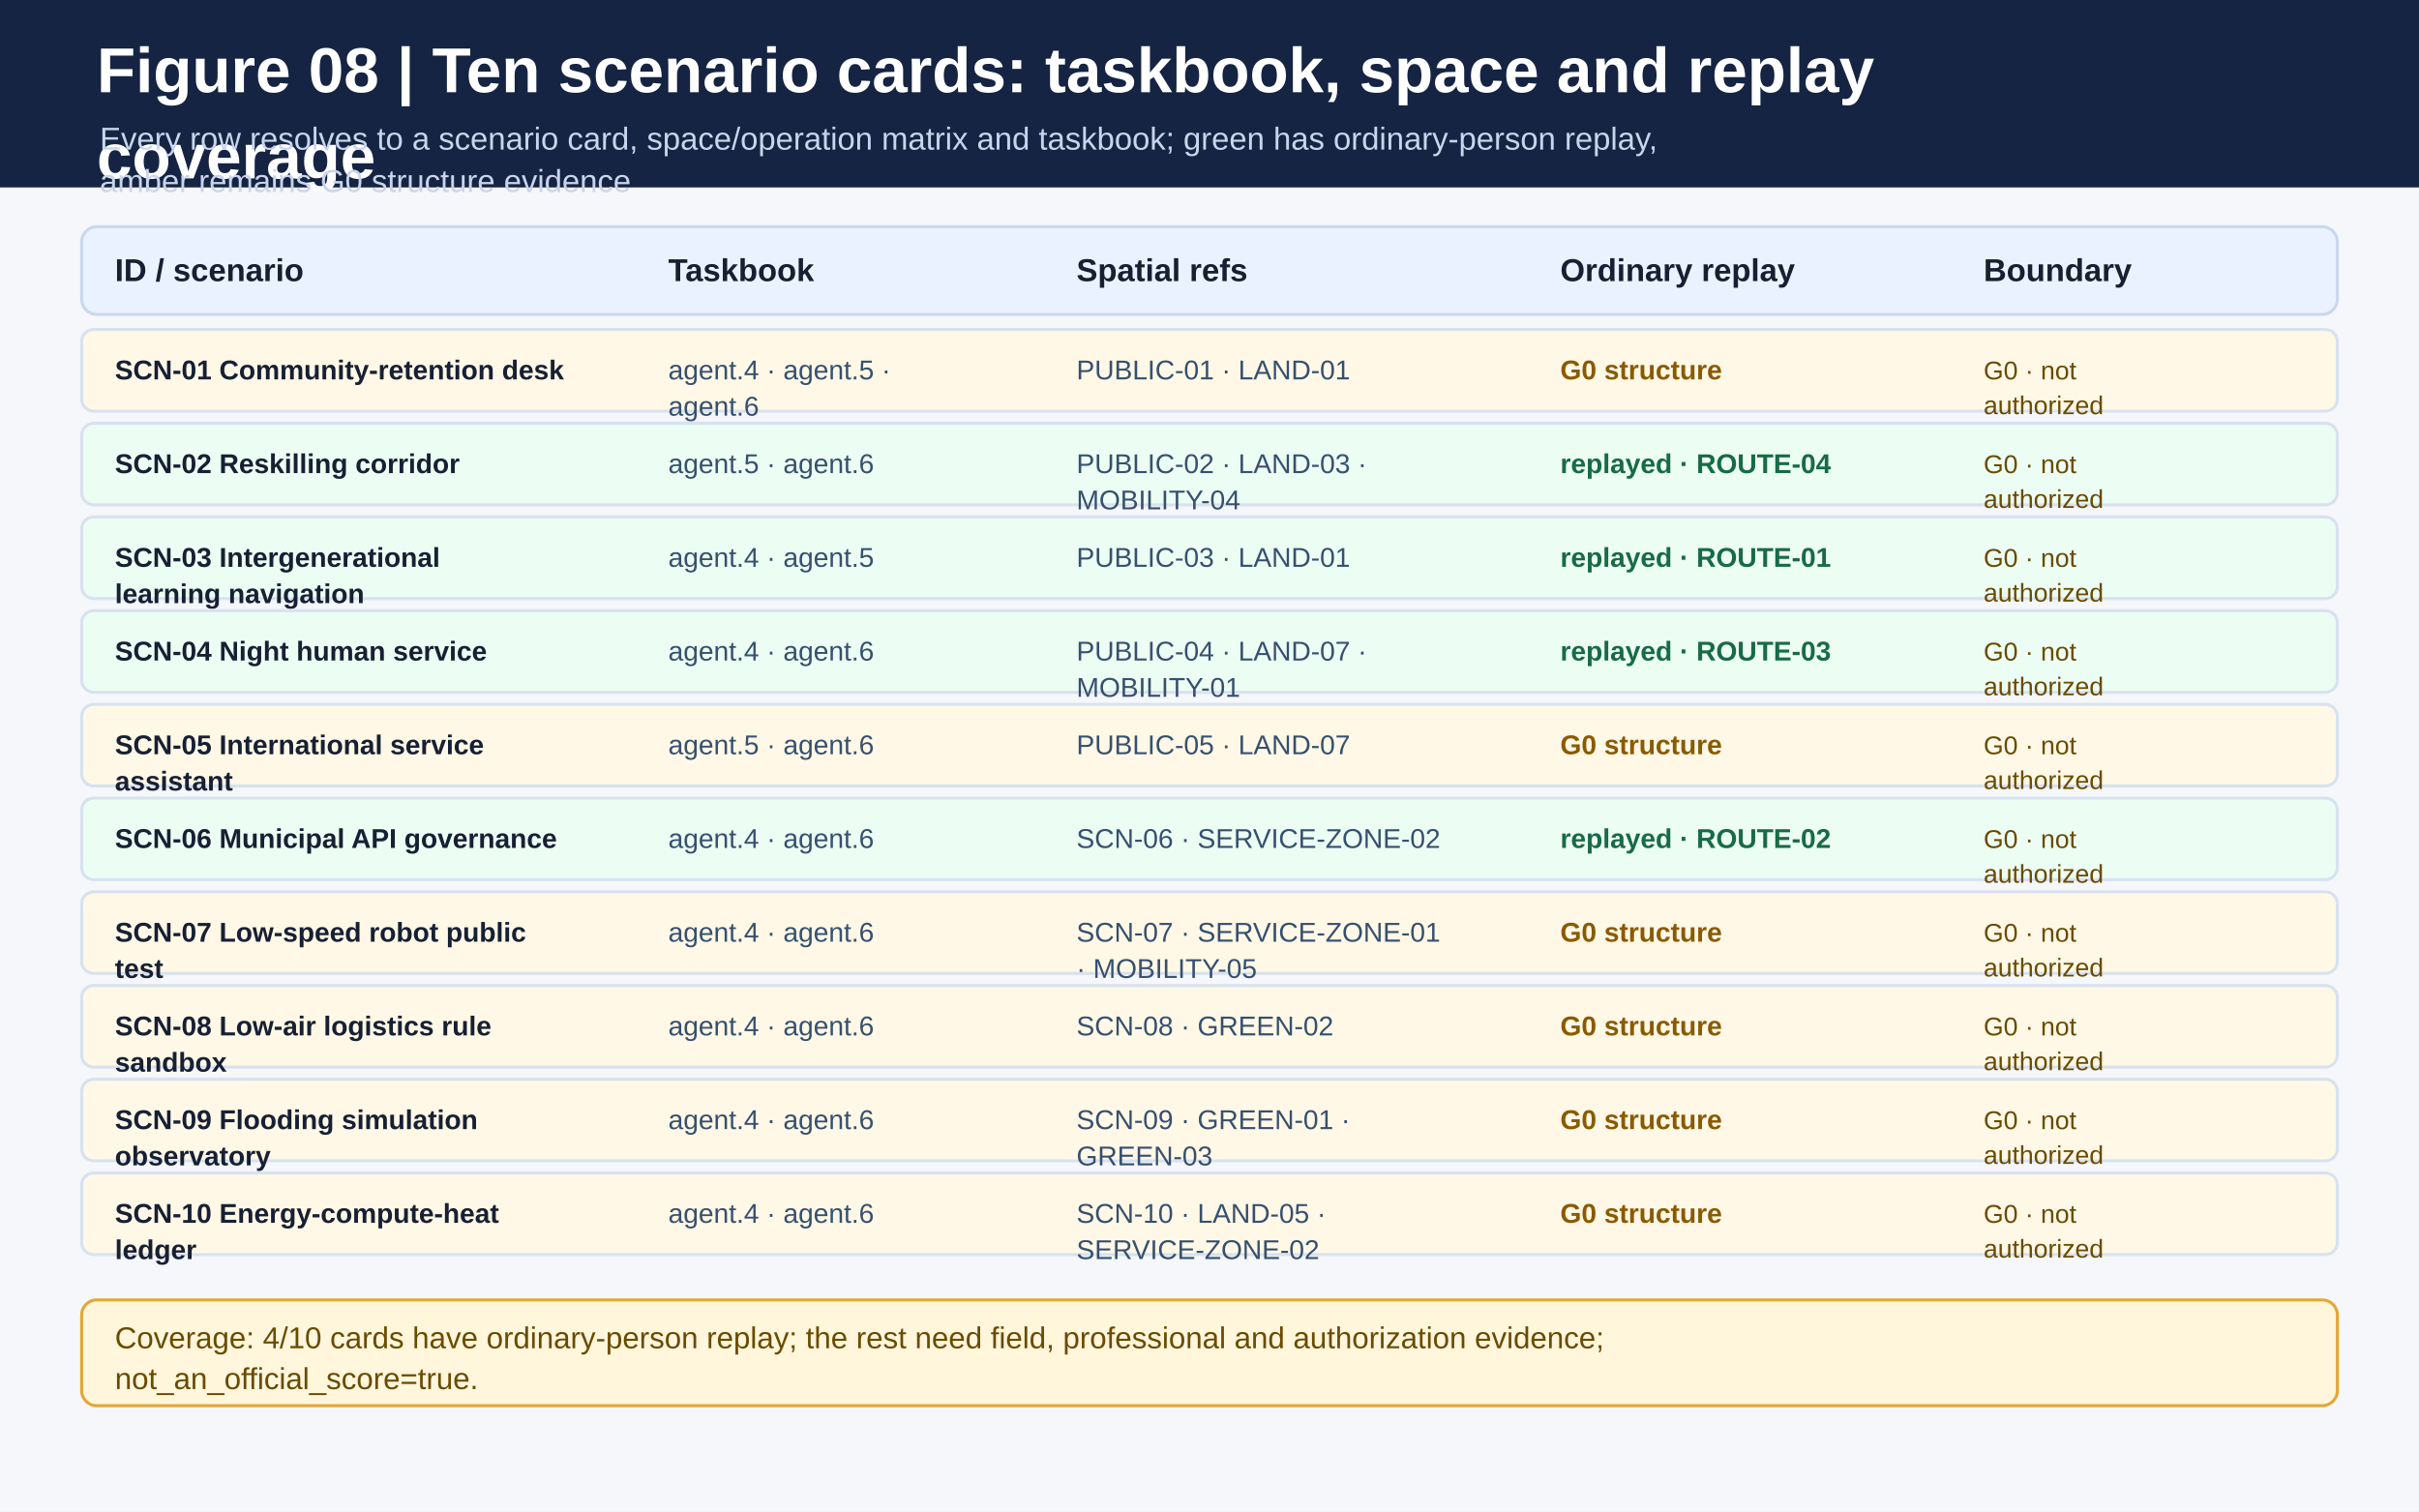
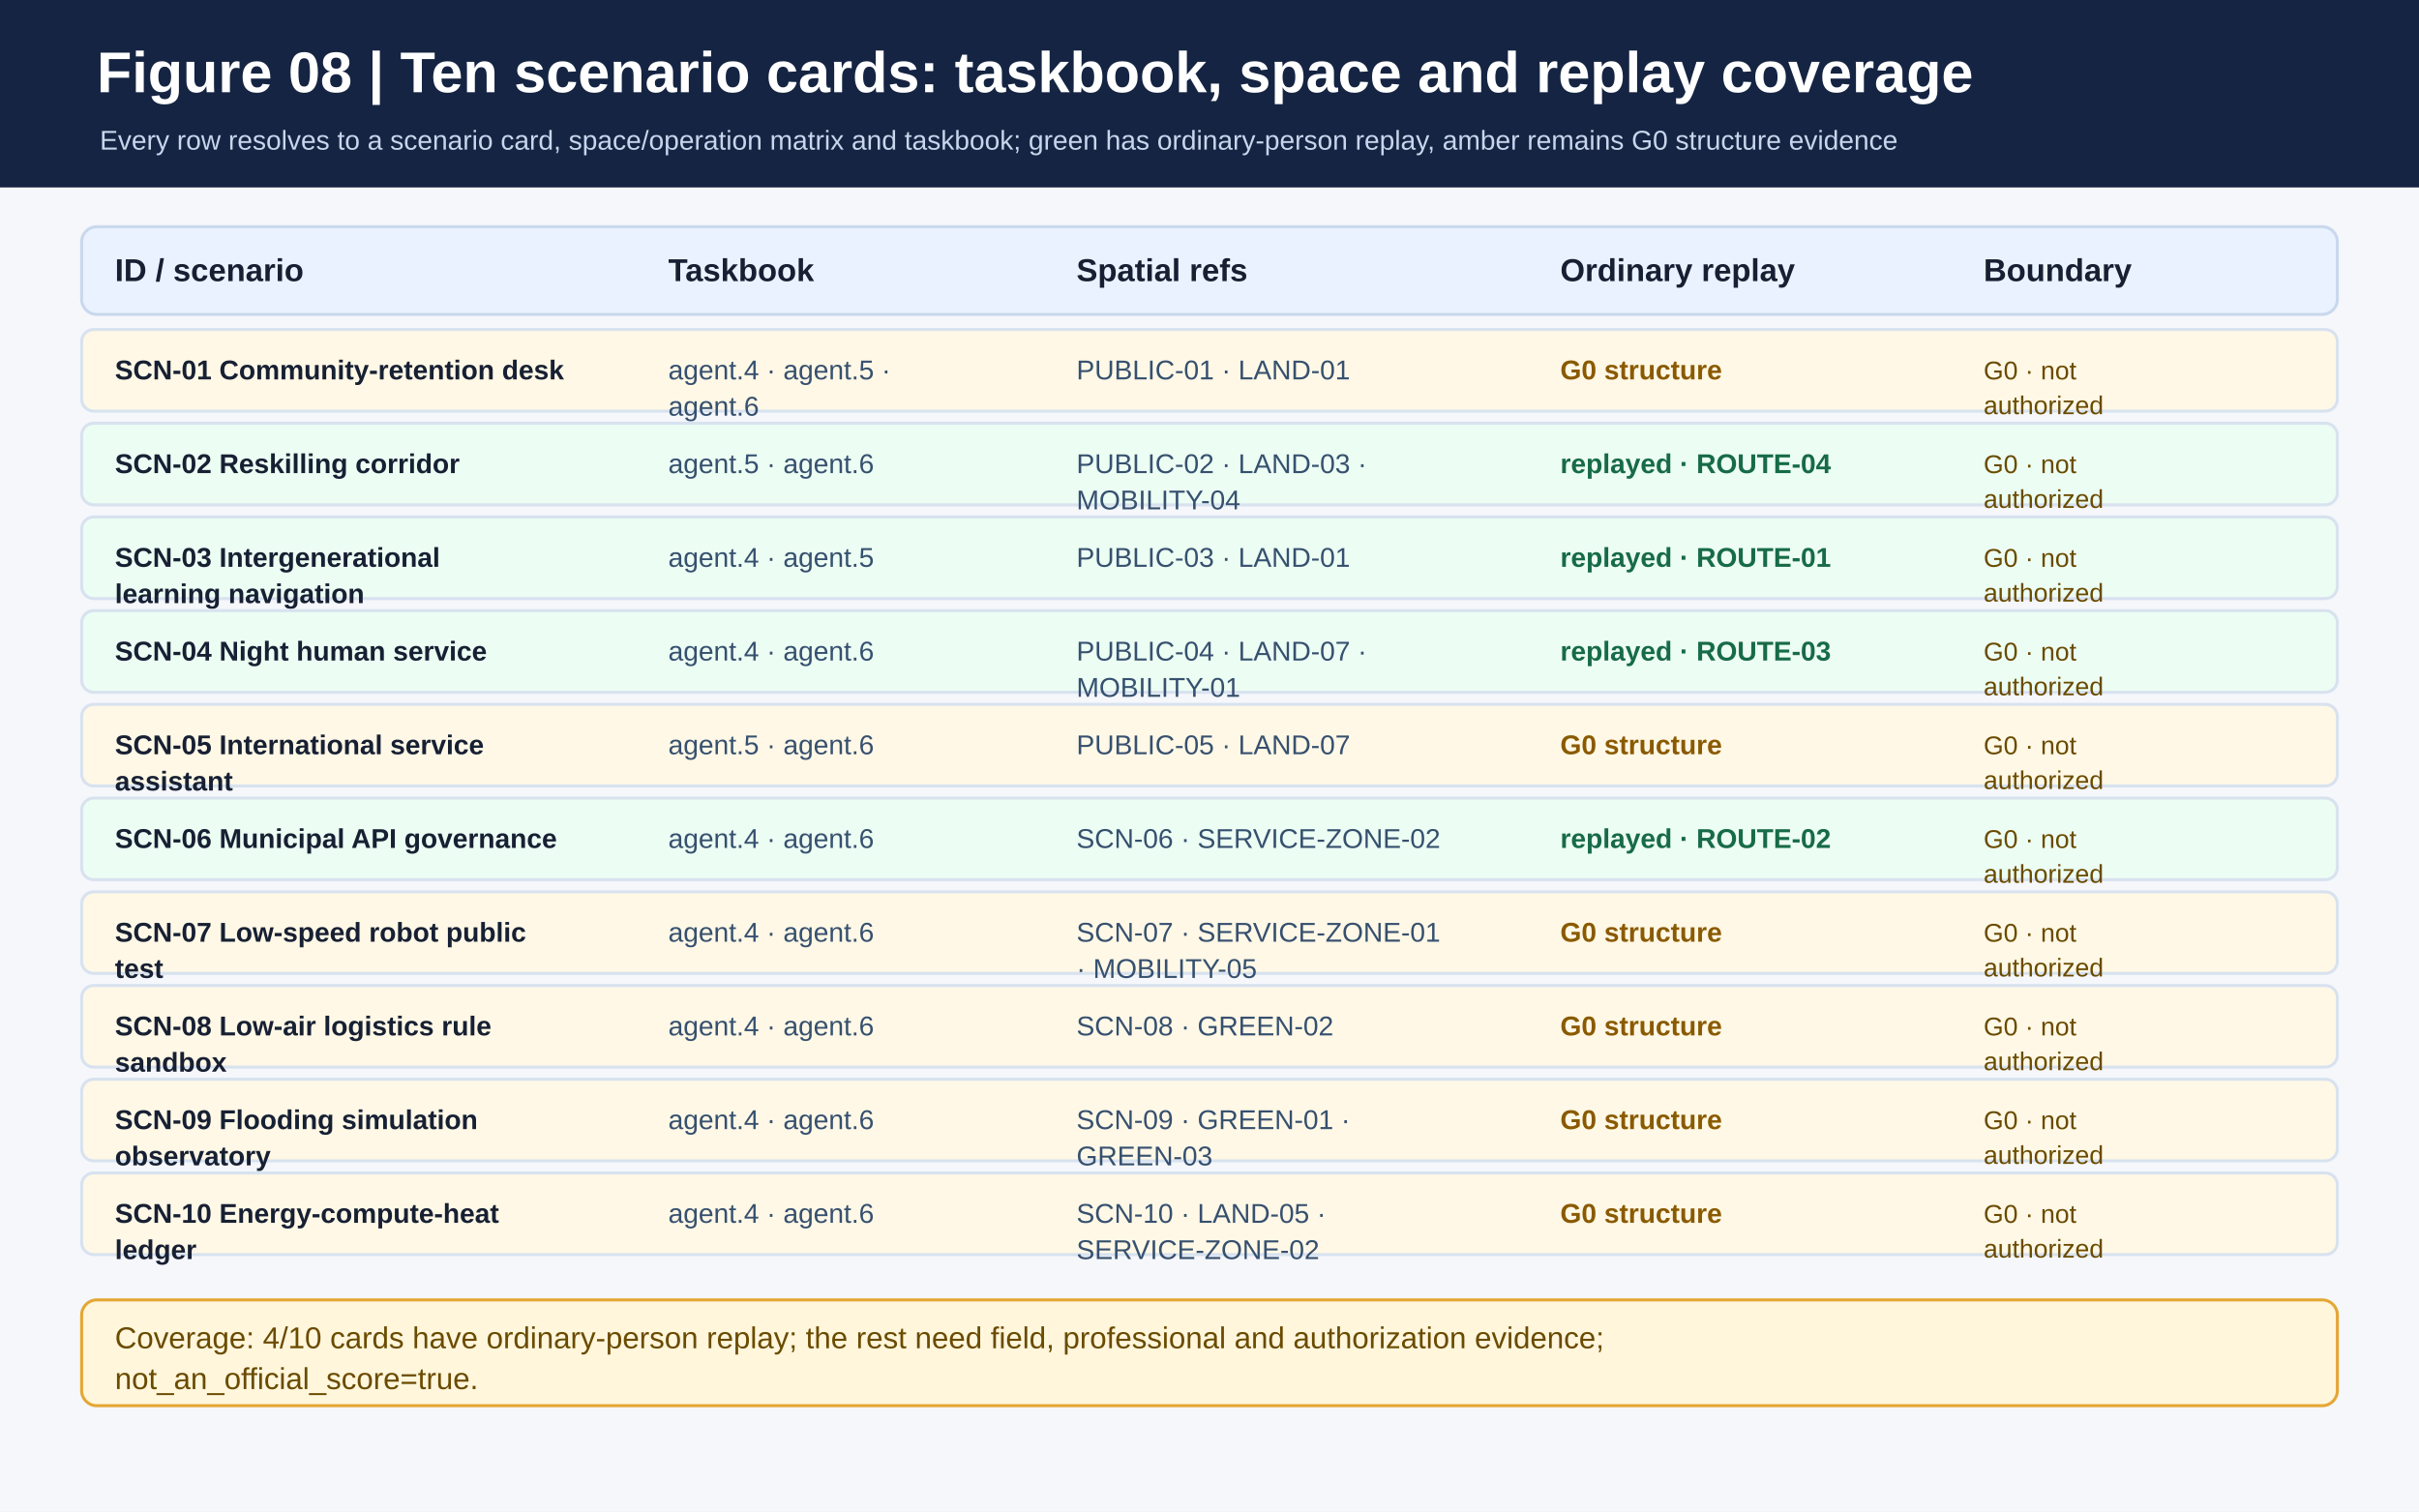
<svg xmlns="http://www.w3.org/2000/svg" width="1600" height="1000" viewBox="0 0 1600 1000" role="img" aria-labelledby="title desc">
  <rect width="1600" height="1000" fill="#f5f7fb" />
  <rect x="0" y="0" width="1600" height="124" rx="0" fill="#152442" stroke="none" stroke-width="2" />
-   <text x="64" y="61" fill="#ffffff" font-family="Arial,sans-serif" font-size="42" font-weight="700" text-anchor="start">
-     <tspan x="64" dy="0">Figure 08 | Ten scenario cards: taskbook, space and replay</tspan>
-     <tspan x="64" dy="57">coverage</tspan>
-   </text>
-   <text x="66" y="99" fill="#c8d5ec" font-family="Arial,sans-serif" font-size="21" font-weight="400" text-anchor="start">
-     <tspan x="66" dy="0">Every row resolves to a scenario card, space/operation matrix and taskbook; green has ordinary-person replay,</tspan>
-     <tspan x="66" dy="28">amber remains G0 structure evidence</tspan>
+   <text x="64" y="61" fill="#ffffff" font-family="Arial,sans-serif" font-size="38" font-weight="700" text-anchor="start">
+     <tspan x="64" dy="0">Figure 08 | Ten scenario cards: taskbook, space and replay coverage</tspan>
+   </text>
+   <text x="66" y="99" fill="#c8d5ec" font-family="Arial,sans-serif" font-size="18" font-weight="400" text-anchor="start">
+     <tspan x="66" dy="0">Every row resolves to a scenario card, space/operation matrix and taskbook; green has ordinary-person replay, amber remains G0 structure evidence</tspan>
  </text>
  <rect x="54" y="150" width="1492" height="58" rx="10" fill="#eaf2ff" stroke="#c9d8ed" stroke-width="2" />
  <text x="76" y="186" fill="#172033" font-family="Arial,sans-serif" font-size="21" font-weight="700" text-anchor="start">
    <tspan x="76" dy="0">ID / scenario</tspan>
  </text>
  <text x="442" y="186" fill="#172033" font-family="Arial,sans-serif" font-size="21" font-weight="700" text-anchor="start">
    <tspan x="442" dy="0">Taskbook</tspan>
  </text>
  <text x="712" y="186" fill="#172033" font-family="Arial,sans-serif" font-size="21" font-weight="700" text-anchor="start">
    <tspan x="712" dy="0">Spatial refs</tspan>
  </text>
  <text x="1032" y="186" fill="#172033" font-family="Arial,sans-serif" font-size="21" font-weight="700" text-anchor="start">
    <tspan x="1032" dy="0">Ordinary replay</tspan>
  </text>
  <text x="1312" y="186" fill="#172033" font-family="Arial,sans-serif" font-size="21" font-weight="700" text-anchor="start">
    <tspan x="1312" dy="0">Boundary</tspan>
  </text>
  <rect x="54" y="218" width="1492" height="54" rx="8" fill="#fff8e6" stroke="#d8e2ef" stroke-width="2" />
  <text x="76" y="251" fill="#172033" font-family="Arial,sans-serif" font-size="18" font-weight="700" text-anchor="start">
    <tspan x="76" dy="0">SCN-01 Community-retention desk</tspan>
  </text>
  <text x="442" y="251" fill="#36506f" font-family="Arial,sans-serif" font-size="18" font-weight="400" text-anchor="start">
    <tspan x="442" dy="0">agent.4 · agent.5 ·</tspan>
    <tspan x="442" dy="24">agent.6</tspan>
  </text>
  <text x="712" y="251" fill="#36506f" font-family="Arial,sans-serif" font-size="18" font-weight="400" text-anchor="start">
    <tspan x="712" dy="0">PUBLIC-01 · LAND-01</tspan>
  </text>
  <text x="1032" y="251" fill="#8a5a00" font-family="Arial,sans-serif" font-size="18" font-weight="700" text-anchor="start">
    <tspan x="1032" dy="0">G0 structure</tspan>
  </text>
  <text x="1312" y="251" fill="#6a4b00" font-family="Arial,sans-serif" font-size="17" font-weight="400" text-anchor="start">
    <tspan x="1312" dy="0">G0 · not</tspan>
    <tspan x="1312" dy="23">authorized</tspan>
  </text>
  <rect x="54" y="280" width="1492" height="54" rx="8" fill="#ecfdf3" stroke="#d8e2ef" stroke-width="2" />
  <text x="76" y="313" fill="#172033" font-family="Arial,sans-serif" font-size="18" font-weight="700" text-anchor="start">
    <tspan x="76" dy="0">SCN-02 Reskilling corridor</tspan>
  </text>
  <text x="442" y="313" fill="#36506f" font-family="Arial,sans-serif" font-size="18" font-weight="400" text-anchor="start">
    <tspan x="442" dy="0">agent.5 · agent.6</tspan>
  </text>
  <text x="712" y="313" fill="#36506f" font-family="Arial,sans-serif" font-size="18" font-weight="400" text-anchor="start">
    <tspan x="712" dy="0">PUBLIC-02 · LAND-03 ·</tspan>
    <tspan x="712" dy="24">MOBILITY-04</tspan>
  </text>
  <text x="1032" y="313" fill="#176b47" font-family="Arial,sans-serif" font-size="18" font-weight="700" text-anchor="start">
    <tspan x="1032" dy="0">replayed · ROUTE-04</tspan>
  </text>
  <text x="1312" y="313" fill="#6a4b00" font-family="Arial,sans-serif" font-size="17" font-weight="400" text-anchor="start">
    <tspan x="1312" dy="0">G0 · not</tspan>
    <tspan x="1312" dy="23">authorized</tspan>
  </text>
  <rect x="54" y="342" width="1492" height="54" rx="8" fill="#ecfdf3" stroke="#d8e2ef" stroke-width="2" />
  <text x="76" y="375" fill="#172033" font-family="Arial,sans-serif" font-size="18" font-weight="700" text-anchor="start">
    <tspan x="76" dy="0">SCN-03 Intergenerational</tspan>
    <tspan x="76" dy="24">learning navigation</tspan>
  </text>
  <text x="442" y="375" fill="#36506f" font-family="Arial,sans-serif" font-size="18" font-weight="400" text-anchor="start">
    <tspan x="442" dy="0">agent.4 · agent.5</tspan>
  </text>
  <text x="712" y="375" fill="#36506f" font-family="Arial,sans-serif" font-size="18" font-weight="400" text-anchor="start">
    <tspan x="712" dy="0">PUBLIC-03 · LAND-01</tspan>
  </text>
  <text x="1032" y="375" fill="#176b47" font-family="Arial,sans-serif" font-size="18" font-weight="700" text-anchor="start">
    <tspan x="1032" dy="0">replayed · ROUTE-01</tspan>
  </text>
  <text x="1312" y="375" fill="#6a4b00" font-family="Arial,sans-serif" font-size="17" font-weight="400" text-anchor="start">
    <tspan x="1312" dy="0">G0 · not</tspan>
    <tspan x="1312" dy="23">authorized</tspan>
  </text>
  <rect x="54" y="404" width="1492" height="54" rx="8" fill="#ecfdf3" stroke="#d8e2ef" stroke-width="2" />
  <text x="76" y="437" fill="#172033" font-family="Arial,sans-serif" font-size="18" font-weight="700" text-anchor="start">
    <tspan x="76" dy="0">SCN-04 Night human service</tspan>
  </text>
  <text x="442" y="437" fill="#36506f" font-family="Arial,sans-serif" font-size="18" font-weight="400" text-anchor="start">
    <tspan x="442" dy="0">agent.4 · agent.6</tspan>
  </text>
  <text x="712" y="437" fill="#36506f" font-family="Arial,sans-serif" font-size="18" font-weight="400" text-anchor="start">
    <tspan x="712" dy="0">PUBLIC-04 · LAND-07 ·</tspan>
    <tspan x="712" dy="24">MOBILITY-01</tspan>
  </text>
  <text x="1032" y="437" fill="#176b47" font-family="Arial,sans-serif" font-size="18" font-weight="700" text-anchor="start">
    <tspan x="1032" dy="0">replayed · ROUTE-03</tspan>
  </text>
  <text x="1312" y="437" fill="#6a4b00" font-family="Arial,sans-serif" font-size="17" font-weight="400" text-anchor="start">
    <tspan x="1312" dy="0">G0 · not</tspan>
    <tspan x="1312" dy="23">authorized</tspan>
  </text>
  <rect x="54" y="466" width="1492" height="54" rx="8" fill="#fff8e6" stroke="#d8e2ef" stroke-width="2" />
  <text x="76" y="499" fill="#172033" font-family="Arial,sans-serif" font-size="18" font-weight="700" text-anchor="start">
    <tspan x="76" dy="0">SCN-05 International service</tspan>
    <tspan x="76" dy="24">assistant</tspan>
  </text>
  <text x="442" y="499" fill="#36506f" font-family="Arial,sans-serif" font-size="18" font-weight="400" text-anchor="start">
    <tspan x="442" dy="0">agent.5 · agent.6</tspan>
  </text>
  <text x="712" y="499" fill="#36506f" font-family="Arial,sans-serif" font-size="18" font-weight="400" text-anchor="start">
    <tspan x="712" dy="0">PUBLIC-05 · LAND-07</tspan>
  </text>
  <text x="1032" y="499" fill="#8a5a00" font-family="Arial,sans-serif" font-size="18" font-weight="700" text-anchor="start">
    <tspan x="1032" dy="0">G0 structure</tspan>
  </text>
  <text x="1312" y="499" fill="#6a4b00" font-family="Arial,sans-serif" font-size="17" font-weight="400" text-anchor="start">
    <tspan x="1312" dy="0">G0 · not</tspan>
    <tspan x="1312" dy="23">authorized</tspan>
  </text>
  <rect x="54" y="528" width="1492" height="54" rx="8" fill="#ecfdf3" stroke="#d8e2ef" stroke-width="2" />
  <text x="76" y="561" fill="#172033" font-family="Arial,sans-serif" font-size="18" font-weight="700" text-anchor="start">
    <tspan x="76" dy="0">SCN-06 Municipal API governance</tspan>
  </text>
  <text x="442" y="561" fill="#36506f" font-family="Arial,sans-serif" font-size="18" font-weight="400" text-anchor="start">
    <tspan x="442" dy="0">agent.4 · agent.6</tspan>
  </text>
  <text x="712" y="561" fill="#36506f" font-family="Arial,sans-serif" font-size="18" font-weight="400" text-anchor="start">
    <tspan x="712" dy="0">SCN-06 · SERVICE-ZONE-02</tspan>
  </text>
  <text x="1032" y="561" fill="#176b47" font-family="Arial,sans-serif" font-size="18" font-weight="700" text-anchor="start">
    <tspan x="1032" dy="0">replayed · ROUTE-02</tspan>
  </text>
  <text x="1312" y="561" fill="#6a4b00" font-family="Arial,sans-serif" font-size="17" font-weight="400" text-anchor="start">
    <tspan x="1312" dy="0">G0 · not</tspan>
    <tspan x="1312" dy="23">authorized</tspan>
  </text>
  <rect x="54" y="590" width="1492" height="54" rx="8" fill="#fff8e6" stroke="#d8e2ef" stroke-width="2" />
  <text x="76" y="623" fill="#172033" font-family="Arial,sans-serif" font-size="18" font-weight="700" text-anchor="start">
    <tspan x="76" dy="0">SCN-07 Low-speed robot public</tspan>
    <tspan x="76" dy="24">test</tspan>
  </text>
  <text x="442" y="623" fill="#36506f" font-family="Arial,sans-serif" font-size="18" font-weight="400" text-anchor="start">
    <tspan x="442" dy="0">agent.4 · agent.6</tspan>
  </text>
  <text x="712" y="623" fill="#36506f" font-family="Arial,sans-serif" font-size="18" font-weight="400" text-anchor="start">
    <tspan x="712" dy="0">SCN-07 · SERVICE-ZONE-01</tspan>
    <tspan x="712" dy="24">· MOBILITY-05</tspan>
  </text>
  <text x="1032" y="623" fill="#8a5a00" font-family="Arial,sans-serif" font-size="18" font-weight="700" text-anchor="start">
    <tspan x="1032" dy="0">G0 structure</tspan>
  </text>
  <text x="1312" y="623" fill="#6a4b00" font-family="Arial,sans-serif" font-size="17" font-weight="400" text-anchor="start">
    <tspan x="1312" dy="0">G0 · not</tspan>
    <tspan x="1312" dy="23">authorized</tspan>
  </text>
  <rect x="54" y="652" width="1492" height="54" rx="8" fill="#fff8e6" stroke="#d8e2ef" stroke-width="2" />
  <text x="76" y="685" fill="#172033" font-family="Arial,sans-serif" font-size="18" font-weight="700" text-anchor="start">
    <tspan x="76" dy="0">SCN-08 Low-air logistics rule</tspan>
    <tspan x="76" dy="24">sandbox</tspan>
  </text>
  <text x="442" y="685" fill="#36506f" font-family="Arial,sans-serif" font-size="18" font-weight="400" text-anchor="start">
    <tspan x="442" dy="0">agent.4 · agent.6</tspan>
  </text>
  <text x="712" y="685" fill="#36506f" font-family="Arial,sans-serif" font-size="18" font-weight="400" text-anchor="start">
    <tspan x="712" dy="0">SCN-08 · GREEN-02</tspan>
  </text>
  <text x="1032" y="685" fill="#8a5a00" font-family="Arial,sans-serif" font-size="18" font-weight="700" text-anchor="start">
    <tspan x="1032" dy="0">G0 structure</tspan>
  </text>
  <text x="1312" y="685" fill="#6a4b00" font-family="Arial,sans-serif" font-size="17" font-weight="400" text-anchor="start">
    <tspan x="1312" dy="0">G0 · not</tspan>
    <tspan x="1312" dy="23">authorized</tspan>
  </text>
  <rect x="54" y="714" width="1492" height="54" rx="8" fill="#fff8e6" stroke="#d8e2ef" stroke-width="2" />
  <text x="76" y="747" fill="#172033" font-family="Arial,sans-serif" font-size="18" font-weight="700" text-anchor="start">
    <tspan x="76" dy="0">SCN-09 Flooding simulation</tspan>
    <tspan x="76" dy="24">observatory</tspan>
  </text>
  <text x="442" y="747" fill="#36506f" font-family="Arial,sans-serif" font-size="18" font-weight="400" text-anchor="start">
    <tspan x="442" dy="0">agent.4 · agent.6</tspan>
  </text>
  <text x="712" y="747" fill="#36506f" font-family="Arial,sans-serif" font-size="18" font-weight="400" text-anchor="start">
    <tspan x="712" dy="0">SCN-09 · GREEN-01 ·</tspan>
    <tspan x="712" dy="24">GREEN-03</tspan>
  </text>
  <text x="1032" y="747" fill="#8a5a00" font-family="Arial,sans-serif" font-size="18" font-weight="700" text-anchor="start">
    <tspan x="1032" dy="0">G0 structure</tspan>
  </text>
  <text x="1312" y="747" fill="#6a4b00" font-family="Arial,sans-serif" font-size="17" font-weight="400" text-anchor="start">
    <tspan x="1312" dy="0">G0 · not</tspan>
    <tspan x="1312" dy="23">authorized</tspan>
  </text>
  <rect x="54" y="776" width="1492" height="54" rx="8" fill="#fff8e6" stroke="#d8e2ef" stroke-width="2" />
  <text x="76" y="809" fill="#172033" font-family="Arial,sans-serif" font-size="18" font-weight="700" text-anchor="start">
    <tspan x="76" dy="0">SCN-10 Energy-compute-heat</tspan>
    <tspan x="76" dy="24">ledger</tspan>
  </text>
  <text x="442" y="809" fill="#36506f" font-family="Arial,sans-serif" font-size="18" font-weight="400" text-anchor="start">
    <tspan x="442" dy="0">agent.4 · agent.6</tspan>
  </text>
  <text x="712" y="809" fill="#36506f" font-family="Arial,sans-serif" font-size="18" font-weight="400" text-anchor="start">
    <tspan x="712" dy="0">SCN-10 · LAND-05 ·</tspan>
    <tspan x="712" dy="24">SERVICE-ZONE-02</tspan>
  </text>
  <text x="1032" y="809" fill="#8a5a00" font-family="Arial,sans-serif" font-size="18" font-weight="700" text-anchor="start">
    <tspan x="1032" dy="0">G0 structure</tspan>
  </text>
  <text x="1312" y="809" fill="#6a4b00" font-family="Arial,sans-serif" font-size="17" font-weight="400" text-anchor="start">
    <tspan x="1312" dy="0">G0 · not</tspan>
    <tspan x="1312" dy="23">authorized</tspan>
  </text>
  <rect x="54" y="860" width="1492" height="70" rx="10" fill="#fff6dc" stroke="#e4a735" stroke-width="2" />
  <text x="76" y="892" fill="#6a4b00" font-family="Arial,sans-serif" font-size="20" font-weight="400" text-anchor="start">
    <tspan x="76" dy="0">Coverage: 4/10 cards have ordinary-person replay; the rest need field, professional and authorization evidence;</tspan>
    <tspan x="76" dy="27">not_an_official_score=true.</tspan>
  </text>
</svg>
